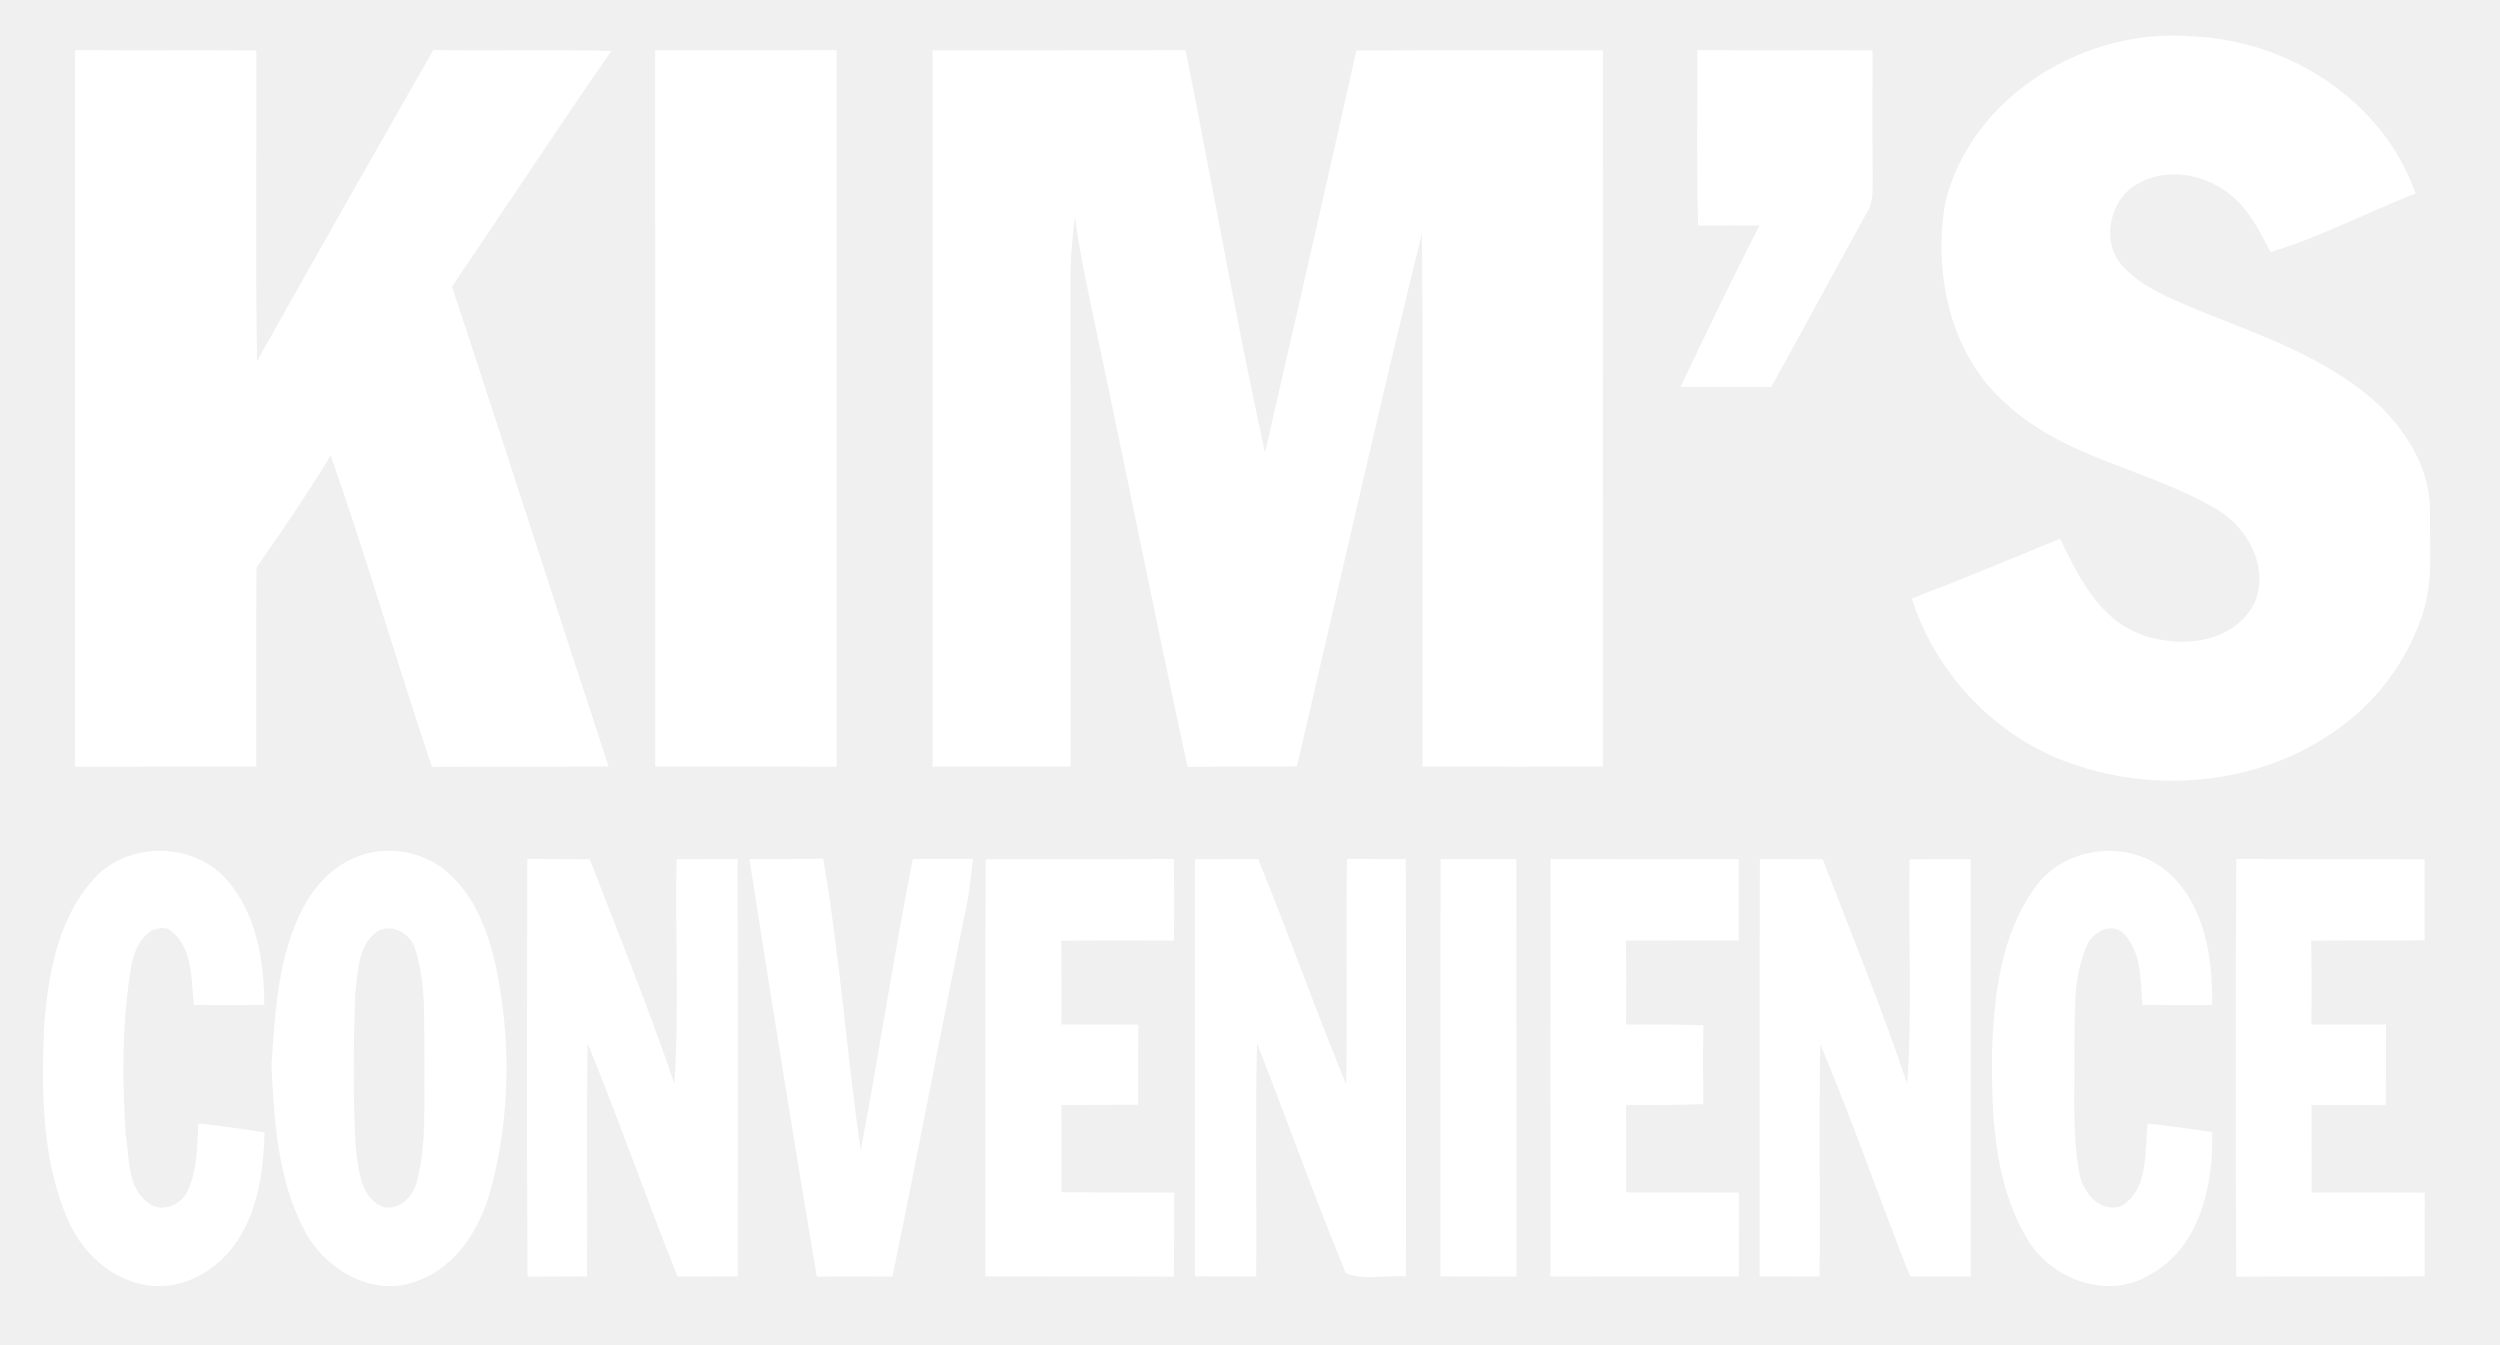
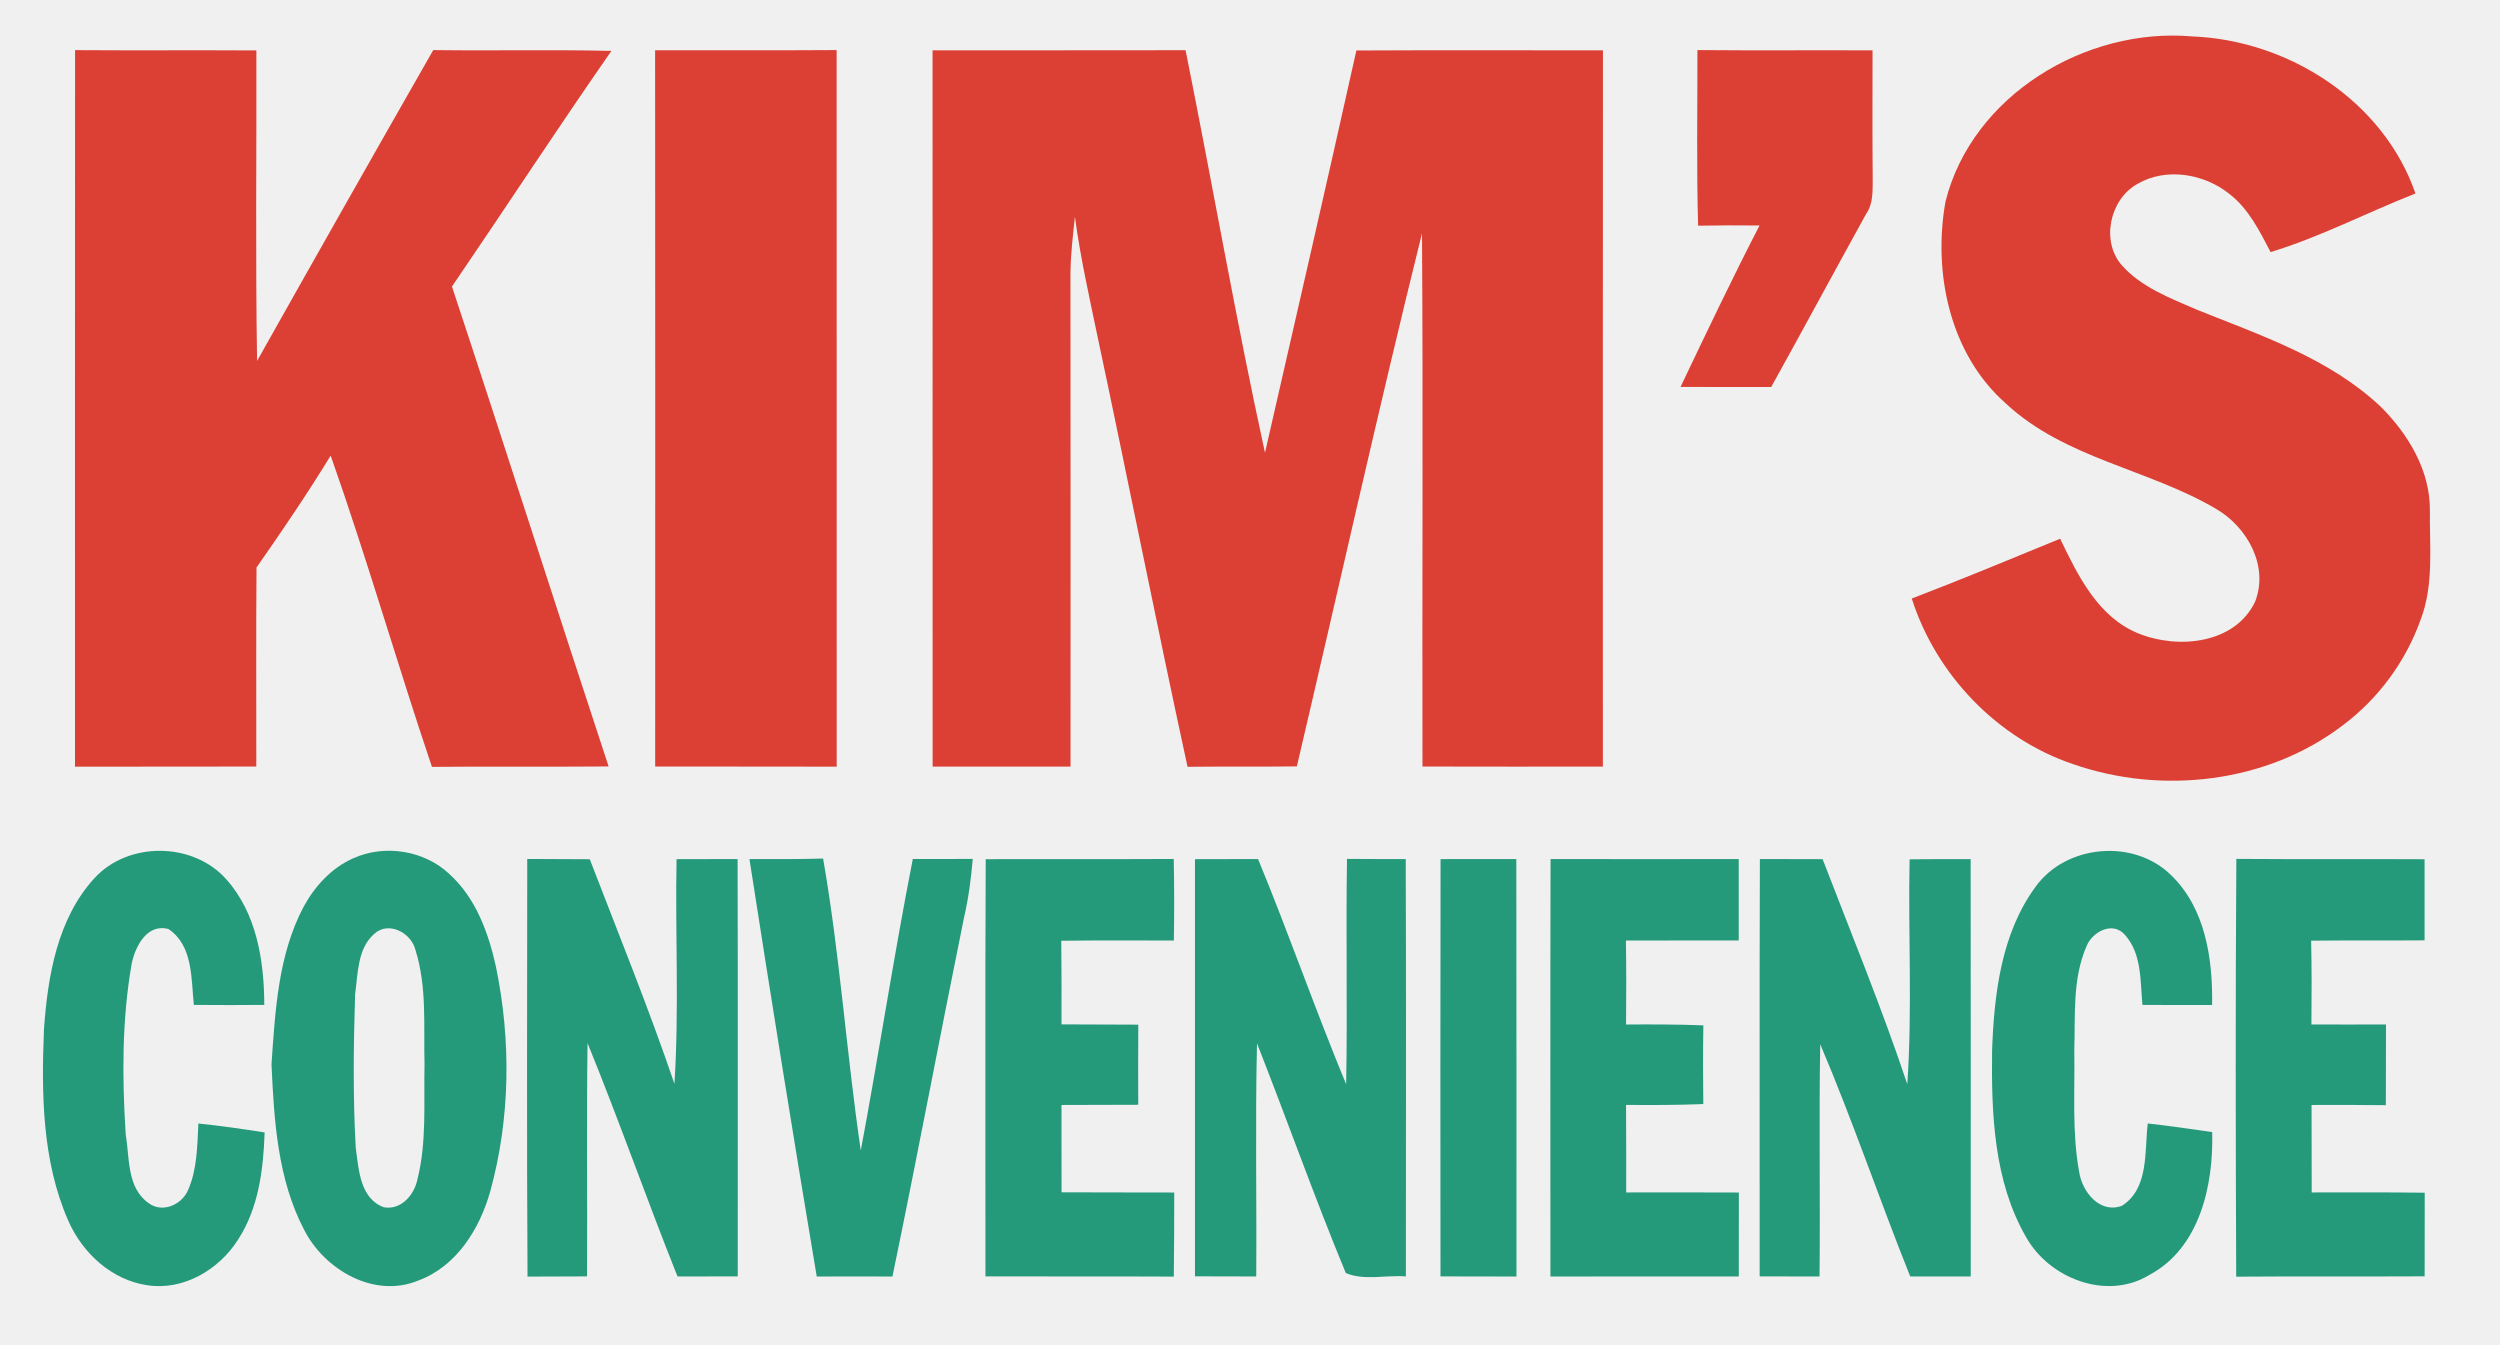
- <svg xmlns="http://www.w3.org/2000/svg" width="357pt" height="192pt" viewBox="0 0 357 192" version="1.1" fill="#ffffff">
+ <svg xmlns="http://www.w3.org/2000/svg" width="357pt" height="192pt" viewBox="0 0 357 192" version="1.1">
  <g id="#dc4034ff">
-     <path fill="#ffffff" d=" M 277.82 28.77 C 281.62 13.61 297.87 3.87 313.03 5.20 C 326.76 5.73 340.34 14.37 344.93 27.63 C 338.01 30.35 331.36 33.83 324.24 36.00 C 322.67 32.98 321.09 29.80 318.34 27.68 C 314.74 24.80 309.34 23.88 305.25 26.25 C 301.27 28.43 299.95 34.48 303.04 37.93 C 305.85 41.06 309.93 42.58 313.70 44.22 C 322.86 47.91 332.61 51.15 339.95 58.06 C 343.89 61.98 347.05 67.20 346.99 72.92 C 346.93 78.11 347.57 83.52 345.67 88.48 C 343.54 94.46 339.63 99.78 334.54 103.58 C 323.75 111.82 308.74 113.54 296.04 109.12 C 285.20 105.47 276.46 96.33 273.00 85.47 C 280.11 82.75 287.15 79.82 294.19 76.93 C 296.73 82.21 299.60 88.13 305.38 90.46 C 311.00 92.74 319.14 91.98 322.03 85.92 C 324.02 80.80 320.89 75.21 316.39 72.63 C 306.75 66.97 294.84 65.46 286.45 57.63 C 278.43 50.59 275.99 38.94 277.82 28.77 Z" />
-     <path fill="#ffffff" d=" M 10.72 7.16 C 19.35 7.22 27.98 7.15 36.61 7.20 C 36.65 21.98 36.47 36.76 36.71 51.54 C 45.05 36.71 53.43 21.91 61.87 7.15 C 70.35 7.27 78.83 7.06 87.31 7.27 C 79.57 18.39 72.17 29.73 64.54 40.92 C 72.09 63.73 79.38 86.63 86.91 109.45 C 78.50 109.52 70.09 109.43 61.68 109.51 C 56.70 94.74 52.40 79.75 47.22 65.06 C 43.89 70.51 40.29 75.80 36.63 81.04 C 36.55 90.51 36.62 99.99 36.60 109.46 C 27.97 109.49 19.34 109.46 10.71 109.48 C 10.71 75.37 10.70 41.26 10.72 7.16 Z" />
-     <path fill="#ffffff" d=" M 93.55 7.18 C 102.19 7.16 110.83 7.21 119.47 7.15 C 119.49 41.26 119.47 75.37 119.48 109.48 C 110.84 109.45 102.20 109.48 93.56 109.46 C 93.57 75.37 93.57 41.27 93.55 7.18 Z" />
-     <path fill="#ffffff" d=" M 133.17 7.19 C 145.21 7.17 157.26 7.20 169.30 7.17 C 173.15 26.32 176.47 45.57 180.64 64.65 C 185.02 45.51 189.42 26.38 193.69 7.21 C 205.43 7.15 217.17 7.19 228.90 7.19 C 228.87 41.29 228.89 75.38 228.89 109.47 C 220.31 109.47 211.72 109.49 203.13 109.46 C 203.07 84.08 203.23 58.70 203.06 33.32 C 196.79 58.61 191.15 84.07 185.19 109.44 C 179.98 109.51 174.78 109.44 169.58 109.50 C 165.11 88.90 161.02 68.21 156.63 47.59 C 155.48 42.06 154.24 36.55 153.50 30.95 C 153.21 33.61 152.90 36.27 152.86 38.95 C 152.87 62.46 152.89 85.96 152.87 109.47 C 146.30 109.48 139.74 109.48 133.18 109.47 C 133.16 75.37 133.18 41.28 133.17 7.19 Z" />
-     <path fill="#ffffff" d=" M 242.39 7.15 C 250.72 7.23 259.06 7.15 267.40 7.19 C 267.40 13.12 267.36 19.05 267.42 24.98 C 267.39 26.88 267.61 28.94 266.46 30.59 C 261.93 38.80 257.48 47.06 252.93 55.26 C 248.61 55.26 244.29 55.28 239.98 55.25 C 243.66 47.53 247.34 39.80 251.26 32.20 C 248.33 32.16 245.41 32.18 242.49 32.23 C 242.25 23.87 242.41 15.51 242.39 7.15 Z" />
+     <path fill="#dc4034" d=" M 277.82 28.77 C 281.62 13.61 297.87 3.87 313.03 5.20 C 326.76 5.73 340.34 14.37 344.93 27.63 C 338.01 30.35 331.36 33.83 324.24 36.00 C 322.67 32.98 321.09 29.80 318.34 27.68 C 314.74 24.80 309.34 23.88 305.25 26.25 C 301.27 28.43 299.95 34.48 303.04 37.93 C 305.85 41.06 309.93 42.58 313.70 44.22 C 322.86 47.91 332.61 51.15 339.95 58.06 C 343.89 61.98 347.05 67.20 346.99 72.92 C 346.93 78.11 347.57 83.52 345.67 88.48 C 343.54 94.46 339.63 99.78 334.54 103.58 C 323.75 111.82 308.74 113.54 296.04 109.12 C 285.20 105.47 276.46 96.33 273.00 85.47 C 280.11 82.75 287.15 79.82 294.19 76.93 C 296.73 82.21 299.60 88.13 305.38 90.46 C 311.00 92.74 319.14 91.98 322.03 85.92 C 324.02 80.80 320.89 75.21 316.39 72.63 C 306.75 66.97 294.84 65.46 286.45 57.63 C 278.43 50.59 275.99 38.94 277.82 28.77 Z" />
+     <path fill="#dc4034" d=" M 10.72 7.16 C 19.35 7.22 27.98 7.15 36.61 7.20 C 36.65 21.98 36.47 36.76 36.71 51.54 C 45.05 36.71 53.43 21.91 61.87 7.15 C 70.35 7.27 78.83 7.06 87.31 7.27 C 79.57 18.39 72.17 29.73 64.54 40.92 C 72.09 63.73 79.38 86.63 86.91 109.45 C 78.50 109.52 70.09 109.43 61.68 109.51 C 56.70 94.74 52.40 79.75 47.22 65.06 C 43.89 70.51 40.29 75.80 36.63 81.04 C 36.55 90.51 36.62 99.99 36.60 109.46 C 27.97 109.49 19.34 109.46 10.71 109.48 C 10.71 75.37 10.70 41.26 10.72 7.16 Z" />
+     <path fill="#dc4034" d=" M 93.55 7.18 C 102.19 7.16 110.83 7.21 119.47 7.15 C 119.49 41.26 119.47 75.37 119.48 109.48 C 110.84 109.45 102.20 109.48 93.56 109.46 C 93.57 75.37 93.57 41.27 93.55 7.18 Z" />
+     <path fill="#dc4034" d=" M 133.17 7.19 C 145.21 7.17 157.26 7.20 169.30 7.17 C 173.15 26.32 176.47 45.57 180.64 64.65 C 185.02 45.51 189.42 26.38 193.69 7.21 C 205.43 7.15 217.17 7.19 228.90 7.19 C 228.87 41.29 228.89 75.38 228.89 109.47 C 220.31 109.47 211.72 109.49 203.13 109.46 C 203.07 84.08 203.23 58.70 203.06 33.32 C 196.79 58.61 191.15 84.07 185.19 109.44 C 179.98 109.51 174.78 109.44 169.58 109.50 C 165.11 88.90 161.02 68.21 156.63 47.59 C 155.48 42.06 154.24 36.55 153.50 30.95 C 153.21 33.61 152.90 36.27 152.86 38.95 C 152.87 62.46 152.89 85.96 152.87 109.47 C 146.30 109.48 139.74 109.48 133.18 109.47 C 133.16 75.37 133.18 41.28 133.17 7.19 Z" />
+     <path fill="#dc4034" d=" M 242.39 7.15 C 250.72 7.23 259.06 7.15 267.40 7.19 C 267.40 13.12 267.36 19.05 267.42 24.98 C 267.39 26.88 267.61 28.94 266.46 30.59 C 261.93 38.80 257.48 47.06 252.93 55.26 C 248.61 55.26 244.29 55.28 239.98 55.25 C 243.66 47.53 247.34 39.80 251.26 32.20 C 248.33 32.16 245.41 32.18 242.49 32.23 C 242.25 23.87 242.41 15.51 242.39 7.15 Z" />
  </g>
  <g id="#259a7bff">
-     <path fill="#ffffff" d=" M 13.46 125.43 C 18.28 120.12 27.58 120.21 32.32 125.57 C 36.66 130.43 37.72 137.21 37.74 143.50 C 34.39 143.53 31.03 143.53 27.68 143.50 C 27.29 139.77 27.58 135.02 24.06 132.67 C 20.99 131.83 19.30 135.17 18.80 137.64 C 17.40 145.66 17.43 153.85 17.95 161.95 C 18.52 165.28 18.08 169.58 21.20 171.79 C 23.17 173.29 25.99 172.04 26.87 169.91 C 28.17 166.94 28.16 163.62 28.33 160.44 C 31.50 160.76 34.64 161.22 37.79 161.71 C 37.61 166.98 36.94 172.49 34.00 177.01 C 31.30 181.30 26.18 184.34 21.02 183.53 C 15.93 182.78 11.77 178.93 9.75 174.32 C 5.99 165.75 5.91 156.14 6.28 146.95 C 6.82 139.40 8.18 131.22 13.46 125.43 Z" />
-     <path fill="#ffffff" d=" M 50.43 122.57 C 54.92 120.53 60.61 121.42 64.20 124.84 C 67.94 128.24 69.74 133.17 70.81 137.99 C 73.01 148.58 72.88 159.71 70.00 170.16 C 68.48 175.52 65.18 180.85 59.73 182.86 C 53.43 185.47 46.33 181.32 43.43 175.62 C 39.64 168.38 39.13 159.98 38.77 151.98 C 39.30 144.35 39.71 136.35 43.37 129.46 C 44.96 126.54 47.35 123.93 50.43 122.57 M 53.40 133.39 C 51.03 135.51 51.12 139.06 50.71 141.97 C 50.48 149.27 50.39 156.61 50.80 163.90 C 51.23 166.95 51.38 171.15 54.82 172.40 C 57.28 172.83 59.14 170.64 59.60 168.45 C 60.96 163.08 60.50 157.47 60.62 151.99 C 60.48 146.55 60.99 140.94 59.33 135.67 C 58.74 133.20 55.46 131.45 53.40 133.39 Z" />
-     <path fill="#ffffff" d=" M 107.02 122.67 C 110.53 122.69 114.04 122.70 117.54 122.60 C 119.94 136.38 120.88 150.43 122.92 164.29 C 125.52 150.43 127.63 136.49 130.35 122.66 C 133.20 122.68 136.05 122.67 138.91 122.65 C 138.67 125.46 138.31 128.25 137.67 130.99 C 134.19 148.08 130.98 165.22 127.44 182.29 C 123.83 182.27 120.23 182.27 116.63 182.29 C 113.30 162.44 110.11 142.56 107.02 122.67 Z" />
-     <path fill="#ffffff" d=" M 290.68 126.63 C 295.03 120.58 304.69 119.73 310.01 124.95 C 314.96 129.71 315.99 136.96 315.89 143.51 C 312.57 143.52 309.25 143.52 305.94 143.50 C 305.62 140.12 305.87 136.20 303.44 133.50 C 301.71 131.49 298.76 133.05 297.95 135.14 C 295.91 139.82 296.37 145.07 296.21 150.06 C 296.31 155.83 295.86 161.67 296.91 167.38 C 297.34 170.17 299.80 173.32 302.96 172.21 C 306.90 169.79 306.22 164.38 306.70 160.43 C 309.77 160.77 312.84 161.22 315.90 161.66 C 316.11 169.22 314.14 178.25 306.88 182.09 C 300.82 185.76 292.62 182.56 289.32 176.65 C 284.70 168.64 284.36 159.03 284.47 150.01 C 284.76 141.96 285.77 133.31 290.68 126.63 Z" />
-     <path fill="#ffffff" d=" M 75.33 182.30 C 75.21 162.42 75.28 142.54 75.29 122.66 C 78.27 122.68 81.24 122.68 84.22 122.70 C 88.32 133.36 92.63 143.95 96.31 154.77 C 96.99 144.10 96.41 133.38 96.61 122.69 C 99.52 122.68 102.42 122.67 105.33 122.67 C 105.38 142.54 105.35 162.41 105.35 182.27 C 102.48 182.28 99.62 182.28 96.75 182.28 C 92.33 171.22 88.40 159.98 83.90 148.96 C 83.75 160.06 83.89 171.17 83.83 182.27 C 81.00 182.27 78.16 182.28 75.33 182.30 Z" />
-     <path fill="#ffffff" d=" M 140.76 122.69 C 149.71 122.66 158.66 122.71 167.61 122.66 C 167.69 126.54 167.69 130.43 167.63 134.31 C 162.27 134.30 156.91 134.27 151.55 134.34 C 151.60 138.32 151.59 142.30 151.58 146.28 C 155.23 146.30 158.89 146.30 162.55 146.32 C 162.53 150.13 162.52 153.95 162.54 157.76 C 158.89 157.78 155.23 157.78 151.58 157.79 C 151.59 161.95 151.58 166.10 151.59 170.26 C 156.95 170.30 162.32 170.26 167.68 170.29 C 167.67 174.29 167.68 178.29 167.62 182.30 C 158.65 182.25 149.69 182.30 140.72 182.27 C 140.74 162.41 140.66 142.55 140.76 122.69 Z" />
-     <path fill="#ffffff" d=" M 170.64 122.69 C 173.64 122.67 176.65 122.68 179.65 122.67 C 184.04 133.31 187.82 144.20 192.23 154.83 C 192.43 144.10 192.18 133.37 192.35 122.65 C 195.15 122.67 197.95 122.68 200.74 122.67 C 200.81 142.54 200.77 162.40 200.76 182.27 C 197.95 182.05 194.76 182.90 192.18 181.79 C 187.70 170.98 183.80 159.90 179.50 149.00 C 179.24 160.09 179.47 171.19 179.39 182.28 C 176.47 182.28 173.55 182.28 170.64 182.26 C 170.63 162.41 170.63 142.55 170.64 122.69 Z" />
-     <path fill="#ffffff" d=" M 205.71 122.68 C 209.31 122.68 212.92 122.68 216.53 122.67 C 216.57 142.54 216.54 162.41 216.55 182.29 C 212.93 182.28 209.31 182.28 205.70 182.27 C 205.69 162.41 205.67 142.54 205.71 122.68 Z" />
-     <path fill="#ffffff" d=" M 221.40 182.29 C 221.40 162.41 221.37 142.54 221.42 122.67 C 230.37 122.69 239.33 122.69 248.29 122.67 C 248.30 126.55 248.30 130.42 248.29 134.30 C 242.92 134.32 237.55 134.28 232.18 134.31 C 232.24 138.31 232.24 142.30 232.20 146.30 C 235.88 146.27 239.56 146.28 243.24 146.42 C 243.18 150.16 243.18 153.91 243.23 157.66 C 239.56 157.81 235.88 157.81 232.20 157.78 C 232.23 161.95 232.22 166.11 232.22 170.28 C 237.58 170.28 242.94 170.26 248.31 170.29 C 248.30 174.28 248.29 178.28 248.30 182.28 C 239.34 182.29 230.37 182.26 221.40 182.29 Z" />
-     <path fill="#ffffff" d=" M 251.28 182.27 C 251.30 162.40 251.24 142.53 251.31 122.67 C 254.30 122.68 257.28 122.68 260.27 122.69 C 264.38 133.37 268.73 143.96 272.36 154.82 C 273.10 144.14 272.47 133.41 272.69 122.71 C 275.59 122.68 278.50 122.67 281.41 122.68 C 281.43 142.55 281.42 162.41 281.42 182.28 C 278.54 182.28 275.66 182.28 272.78 182.28 C 268.37 171.27 264.57 160.03 259.93 149.12 C 259.73 160.17 259.95 171.23 259.83 182.28 C 256.98 182.28 254.13 182.28 251.28 182.27 Z" />
-     <path fill="#ffffff" d=" M 319.33 182.31 C 319.25 162.42 319.22 142.53 319.35 122.65 C 328.31 122.72 337.27 122.65 346.23 122.70 C 346.24 126.56 346.24 130.42 346.23 134.28 C 340.83 134.33 335.43 134.27 330.03 134.33 C 330.12 138.31 330.11 142.30 330.07 146.29 C 333.62 146.31 337.17 146.30 340.72 146.29 C 340.72 150.13 340.72 153.97 340.70 157.82 C 337.16 157.78 333.62 157.77 330.09 157.79 C 330.10 161.95 330.09 166.11 330.11 170.28 C 335.48 170.29 340.86 170.24 346.25 170.32 C 346.24 174.30 346.23 178.28 346.24 182.26 C 337.27 182.31 328.30 182.24 319.33 182.31 Z" />
+     <path fill="#259a7b" d=" M 13.46 125.43 C 18.28 120.12 27.58 120.21 32.32 125.57 C 36.66 130.43 37.72 137.21 37.74 143.50 C 34.39 143.53 31.03 143.53 27.68 143.50 C 27.29 139.77 27.58 135.02 24.06 132.67 C 20.99 131.83 19.30 135.17 18.80 137.64 C 17.40 145.66 17.43 153.85 17.95 161.95 C 18.52 165.28 18.08 169.58 21.20 171.79 C 23.17 173.29 25.99 172.04 26.87 169.91 C 28.17 166.94 28.16 163.62 28.33 160.44 C 31.50 160.76 34.64 161.22 37.79 161.71 C 37.61 166.98 36.94 172.49 34.00 177.01 C 31.30 181.30 26.18 184.34 21.02 183.53 C 15.93 182.78 11.77 178.93 9.75 174.32 C 5.99 165.75 5.91 156.14 6.28 146.95 C 6.82 139.40 8.18 131.22 13.46 125.43 Z" />
+     <path fill="#259a7b" d=" M 50.43 122.57 C 54.92 120.53 60.61 121.42 64.20 124.84 C 67.94 128.24 69.74 133.17 70.81 137.99 C 73.01 148.58 72.88 159.71 70.00 170.16 C 68.48 175.52 65.18 180.85 59.73 182.86 C 53.43 185.47 46.33 181.32 43.43 175.62 C 39.64 168.38 39.13 159.98 38.77 151.98 C 39.30 144.35 39.71 136.35 43.37 129.46 C 44.96 126.54 47.35 123.93 50.43 122.57 M 53.40 133.39 C 51.03 135.51 51.12 139.06 50.71 141.97 C 50.48 149.27 50.39 156.61 50.80 163.90 C 51.23 166.95 51.38 171.15 54.82 172.40 C 57.28 172.83 59.14 170.64 59.60 168.45 C 60.96 163.08 60.50 157.47 60.62 151.99 C 60.48 146.55 60.99 140.94 59.33 135.67 C 58.74 133.20 55.46 131.45 53.40 133.39 Z" />
+     <path fill="#259a7b" d=" M 107.02 122.67 C 110.53 122.69 114.04 122.70 117.54 122.60 C 119.94 136.38 120.88 150.43 122.92 164.29 C 125.52 150.43 127.63 136.49 130.35 122.66 C 133.20 122.68 136.05 122.67 138.91 122.65 C 138.67 125.46 138.31 128.25 137.67 130.99 C 134.19 148.08 130.98 165.22 127.44 182.29 C 123.83 182.27 120.23 182.27 116.63 182.29 C 113.30 162.44 110.11 142.56 107.02 122.67 Z" />
+     <path fill="#259a7b" d=" M 290.68 126.63 C 295.03 120.58 304.69 119.73 310.01 124.95 C 314.96 129.71 315.99 136.96 315.89 143.51 C 312.57 143.52 309.25 143.52 305.94 143.50 C 305.62 140.12 305.87 136.20 303.44 133.50 C 301.71 131.49 298.76 133.05 297.95 135.14 C 295.91 139.82 296.37 145.07 296.21 150.06 C 296.31 155.83 295.86 161.67 296.91 167.38 C 297.34 170.17 299.80 173.32 302.96 172.21 C 306.90 169.79 306.22 164.38 306.70 160.43 C 309.77 160.77 312.84 161.22 315.90 161.66 C 316.11 169.22 314.14 178.25 306.88 182.09 C 300.82 185.76 292.62 182.56 289.32 176.65 C 284.70 168.64 284.36 159.03 284.47 150.01 C 284.76 141.96 285.77 133.31 290.68 126.63 Z" />
+     <path fill="#259a7b" d=" M 75.33 182.30 C 75.21 162.42 75.28 142.54 75.29 122.66 C 78.27 122.68 81.24 122.68 84.22 122.70 C 88.32 133.36 92.63 143.95 96.31 154.77 C 96.99 144.10 96.41 133.38 96.61 122.69 C 99.52 122.68 102.42 122.67 105.33 122.67 C 105.38 142.54 105.35 162.41 105.35 182.27 C 102.48 182.28 99.62 182.28 96.75 182.28 C 92.33 171.22 88.40 159.98 83.90 148.96 C 83.75 160.06 83.89 171.17 83.83 182.27 C 81.00 182.27 78.16 182.28 75.33 182.30 Z" />
+     <path fill="#259a7b" d=" M 140.76 122.69 C 149.71 122.66 158.66 122.71 167.61 122.66 C 167.69 126.54 167.69 130.43 167.63 134.31 C 162.27 134.30 156.91 134.27 151.55 134.34 C 151.60 138.32 151.59 142.30 151.58 146.28 C 155.23 146.30 158.89 146.30 162.55 146.32 C 162.53 150.13 162.52 153.95 162.54 157.76 C 158.89 157.78 155.23 157.78 151.58 157.79 C 151.59 161.95 151.58 166.10 151.59 170.26 C 156.95 170.30 162.32 170.26 167.68 170.29 C 167.67 174.29 167.68 178.29 167.62 182.30 C 158.65 182.25 149.69 182.30 140.72 182.27 C 140.74 162.41 140.66 142.55 140.76 122.69 Z" />
+     <path fill="#259a7b" d=" M 170.64 122.69 C 173.64 122.67 176.65 122.68 179.65 122.67 C 184.04 133.31 187.82 144.20 192.23 154.83 C 192.43 144.10 192.18 133.37 192.35 122.65 C 195.15 122.67 197.95 122.68 200.74 122.67 C 200.81 142.54 200.77 162.40 200.76 182.27 C 197.95 182.05 194.76 182.90 192.18 181.79 C 187.70 170.98 183.80 159.90 179.50 149.00 C 179.24 160.09 179.47 171.19 179.39 182.28 C 176.47 182.28 173.55 182.28 170.64 182.26 C 170.63 162.41 170.63 142.55 170.64 122.69 Z" />
+     <path fill="#259a7b" d=" M 205.71 122.68 C 209.31 122.68 212.92 122.68 216.53 122.67 C 216.57 142.54 216.54 162.41 216.55 182.29 C 212.93 182.28 209.31 182.28 205.70 182.27 C 205.69 162.41 205.67 142.54 205.71 122.68 Z" />
+     <path fill="#259a7b" d=" M 221.40 182.29 C 221.40 162.41 221.37 142.54 221.42 122.67 C 230.37 122.69 239.33 122.69 248.29 122.67 C 248.30 126.55 248.30 130.42 248.29 134.30 C 242.92 134.32 237.55 134.28 232.18 134.31 C 232.24 138.31 232.24 142.30 232.20 146.30 C 235.88 146.27 239.56 146.28 243.24 146.42 C 243.18 150.16 243.18 153.91 243.23 157.66 C 239.56 157.81 235.88 157.81 232.20 157.78 C 232.23 161.95 232.22 166.11 232.22 170.28 C 237.58 170.28 242.94 170.26 248.31 170.29 C 248.30 174.28 248.29 178.28 248.30 182.28 C 239.34 182.29 230.37 182.26 221.40 182.29 Z" />
+     <path fill="#259a7b" d=" M 251.28 182.27 C 251.30 162.40 251.24 142.53 251.31 122.67 C 254.30 122.68 257.28 122.68 260.27 122.69 C 264.38 133.37 268.73 143.96 272.36 154.82 C 273.10 144.14 272.47 133.41 272.69 122.71 C 275.59 122.68 278.50 122.67 281.41 122.68 C 281.43 142.55 281.42 162.41 281.42 182.28 C 278.54 182.28 275.66 182.28 272.78 182.28 C 268.37 171.27 264.57 160.03 259.93 149.12 C 259.73 160.17 259.95 171.23 259.83 182.28 C 256.98 182.28 254.13 182.28 251.28 182.27 Z" />
+     <path fill="#259a7b" d=" M 319.33 182.31 C 319.25 162.42 319.22 142.53 319.35 122.65 C 328.31 122.72 337.27 122.65 346.23 122.70 C 346.24 126.56 346.24 130.42 346.23 134.28 C 340.83 134.33 335.43 134.27 330.03 134.33 C 330.12 138.31 330.11 142.30 330.07 146.29 C 333.62 146.31 337.17 146.30 340.72 146.29 C 340.72 150.13 340.72 153.97 340.70 157.82 C 337.16 157.78 333.62 157.77 330.09 157.79 C 330.10 161.95 330.09 166.11 330.11 170.28 C 335.48 170.29 340.86 170.24 346.25 170.32 C 346.24 174.30 346.23 178.28 346.24 182.26 C 337.27 182.31 328.30 182.24 319.33 182.31 Z" />
  </g>
</svg>
